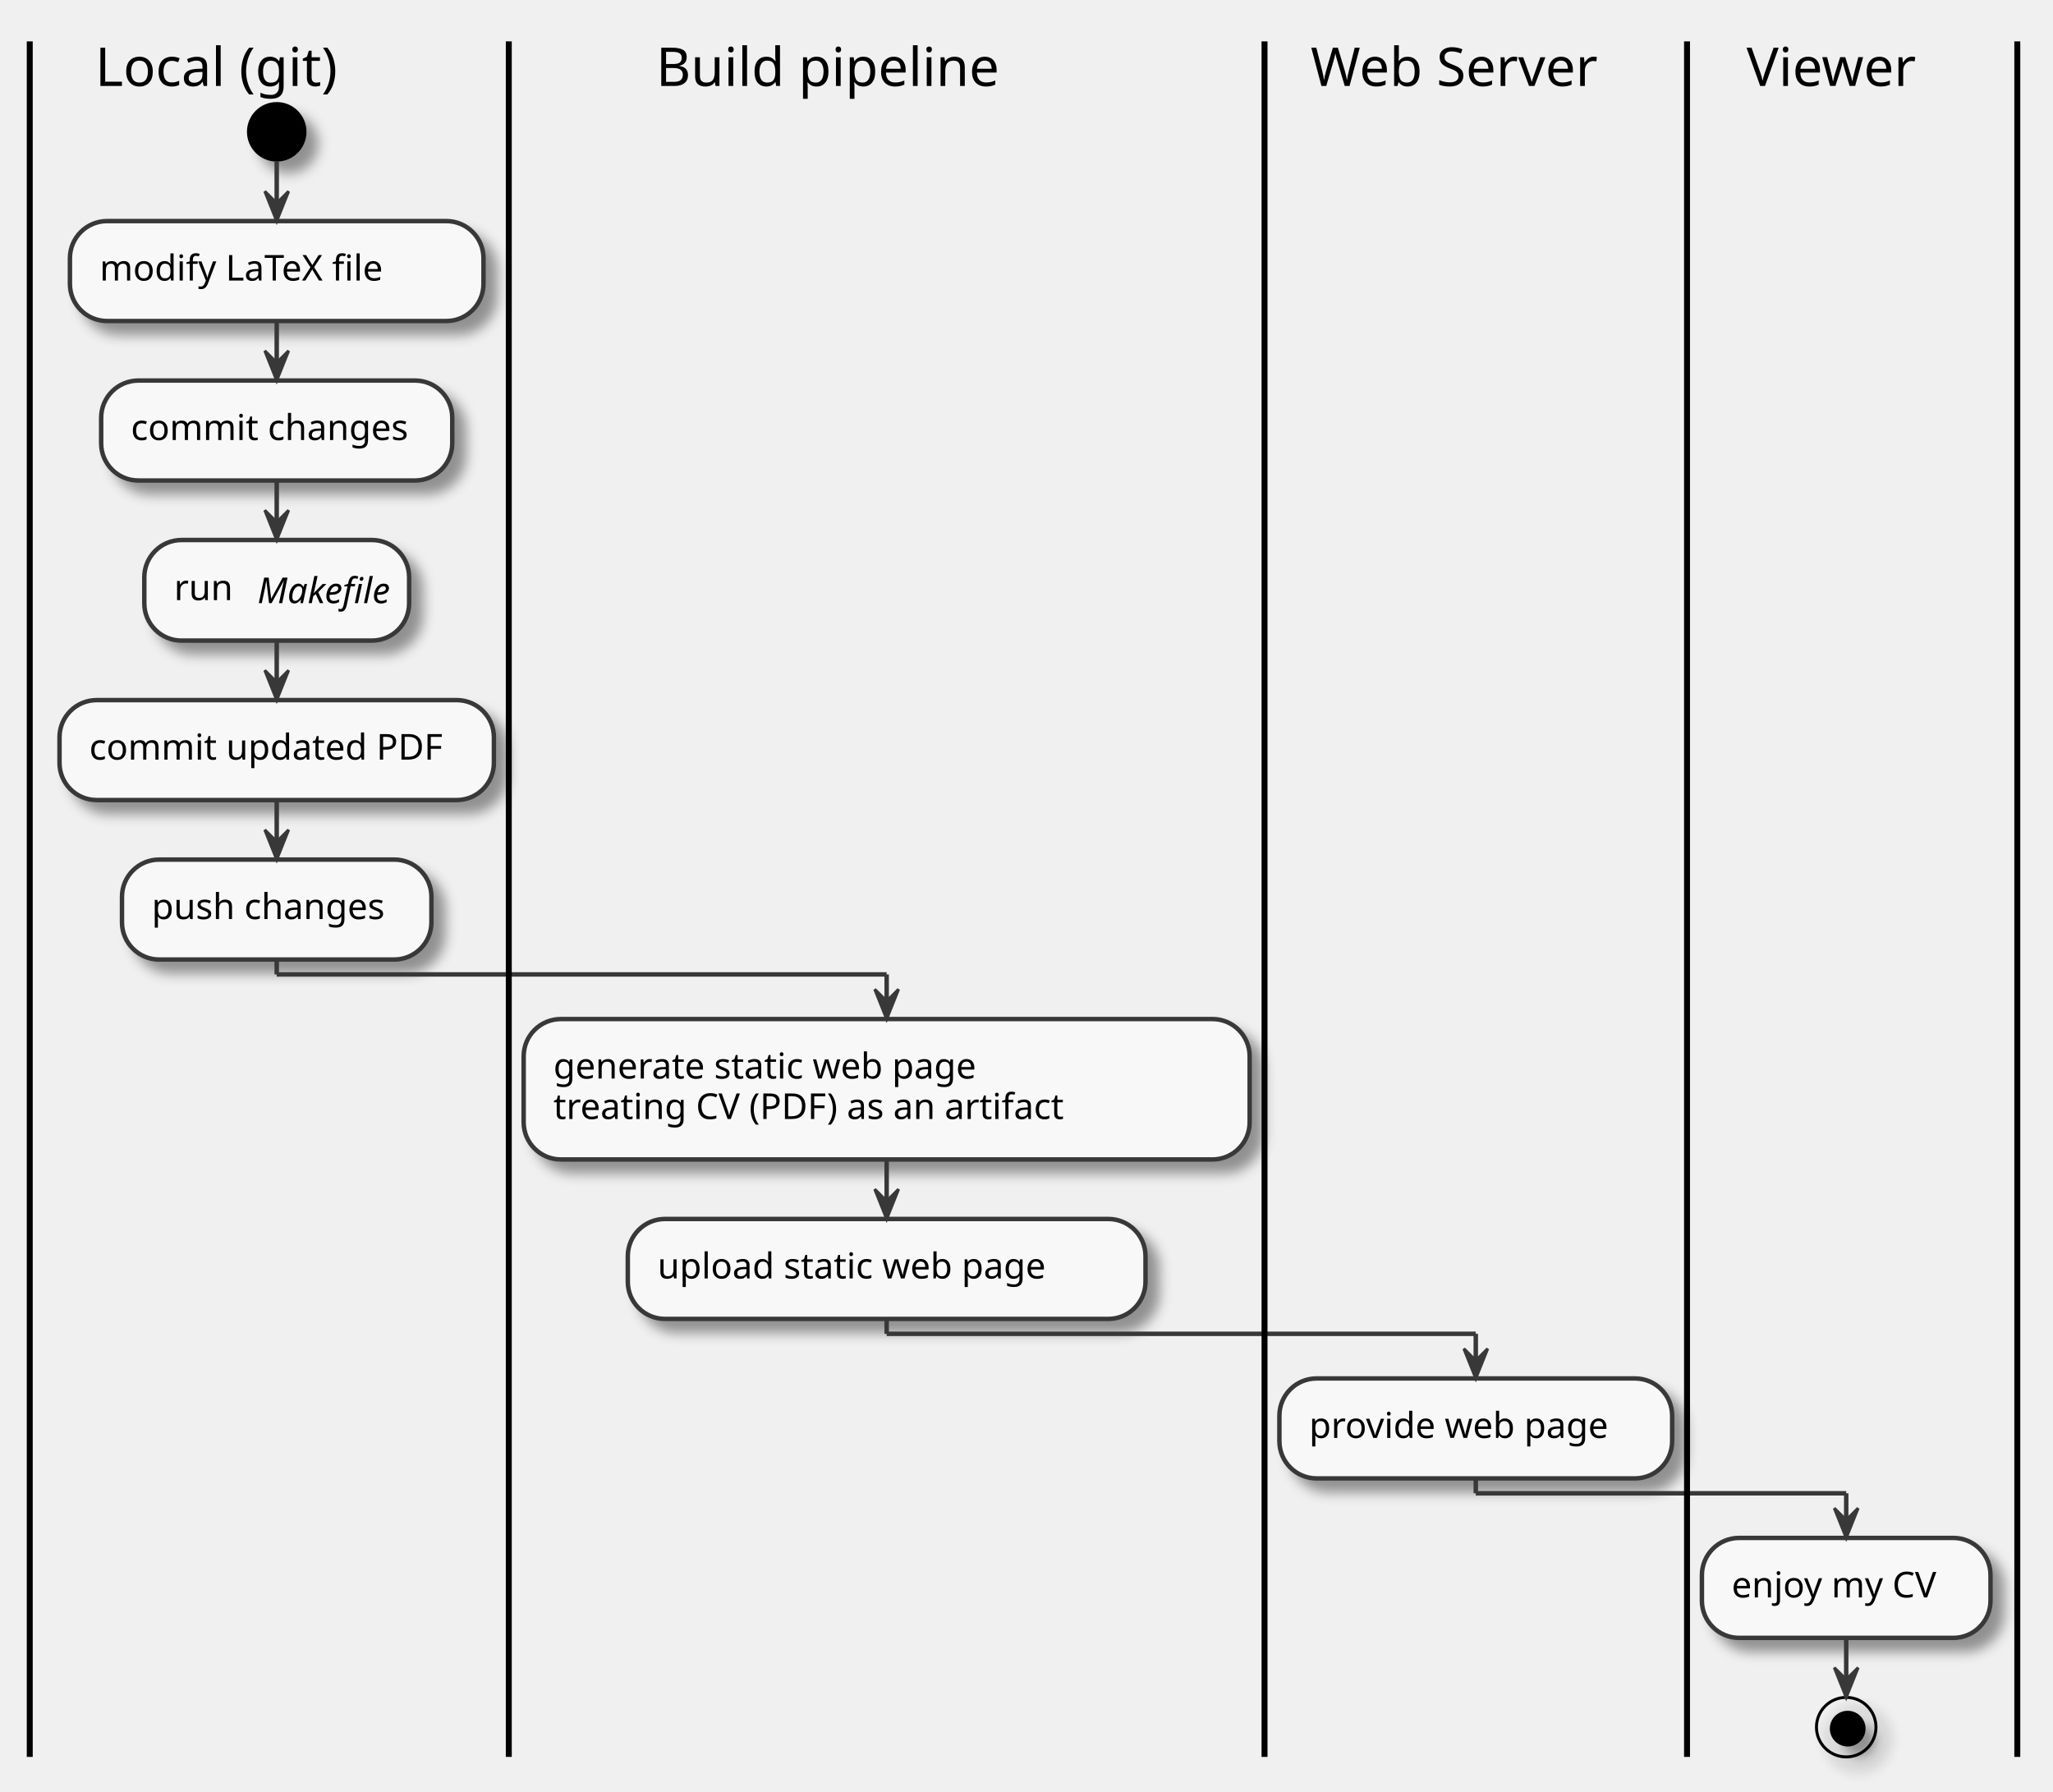
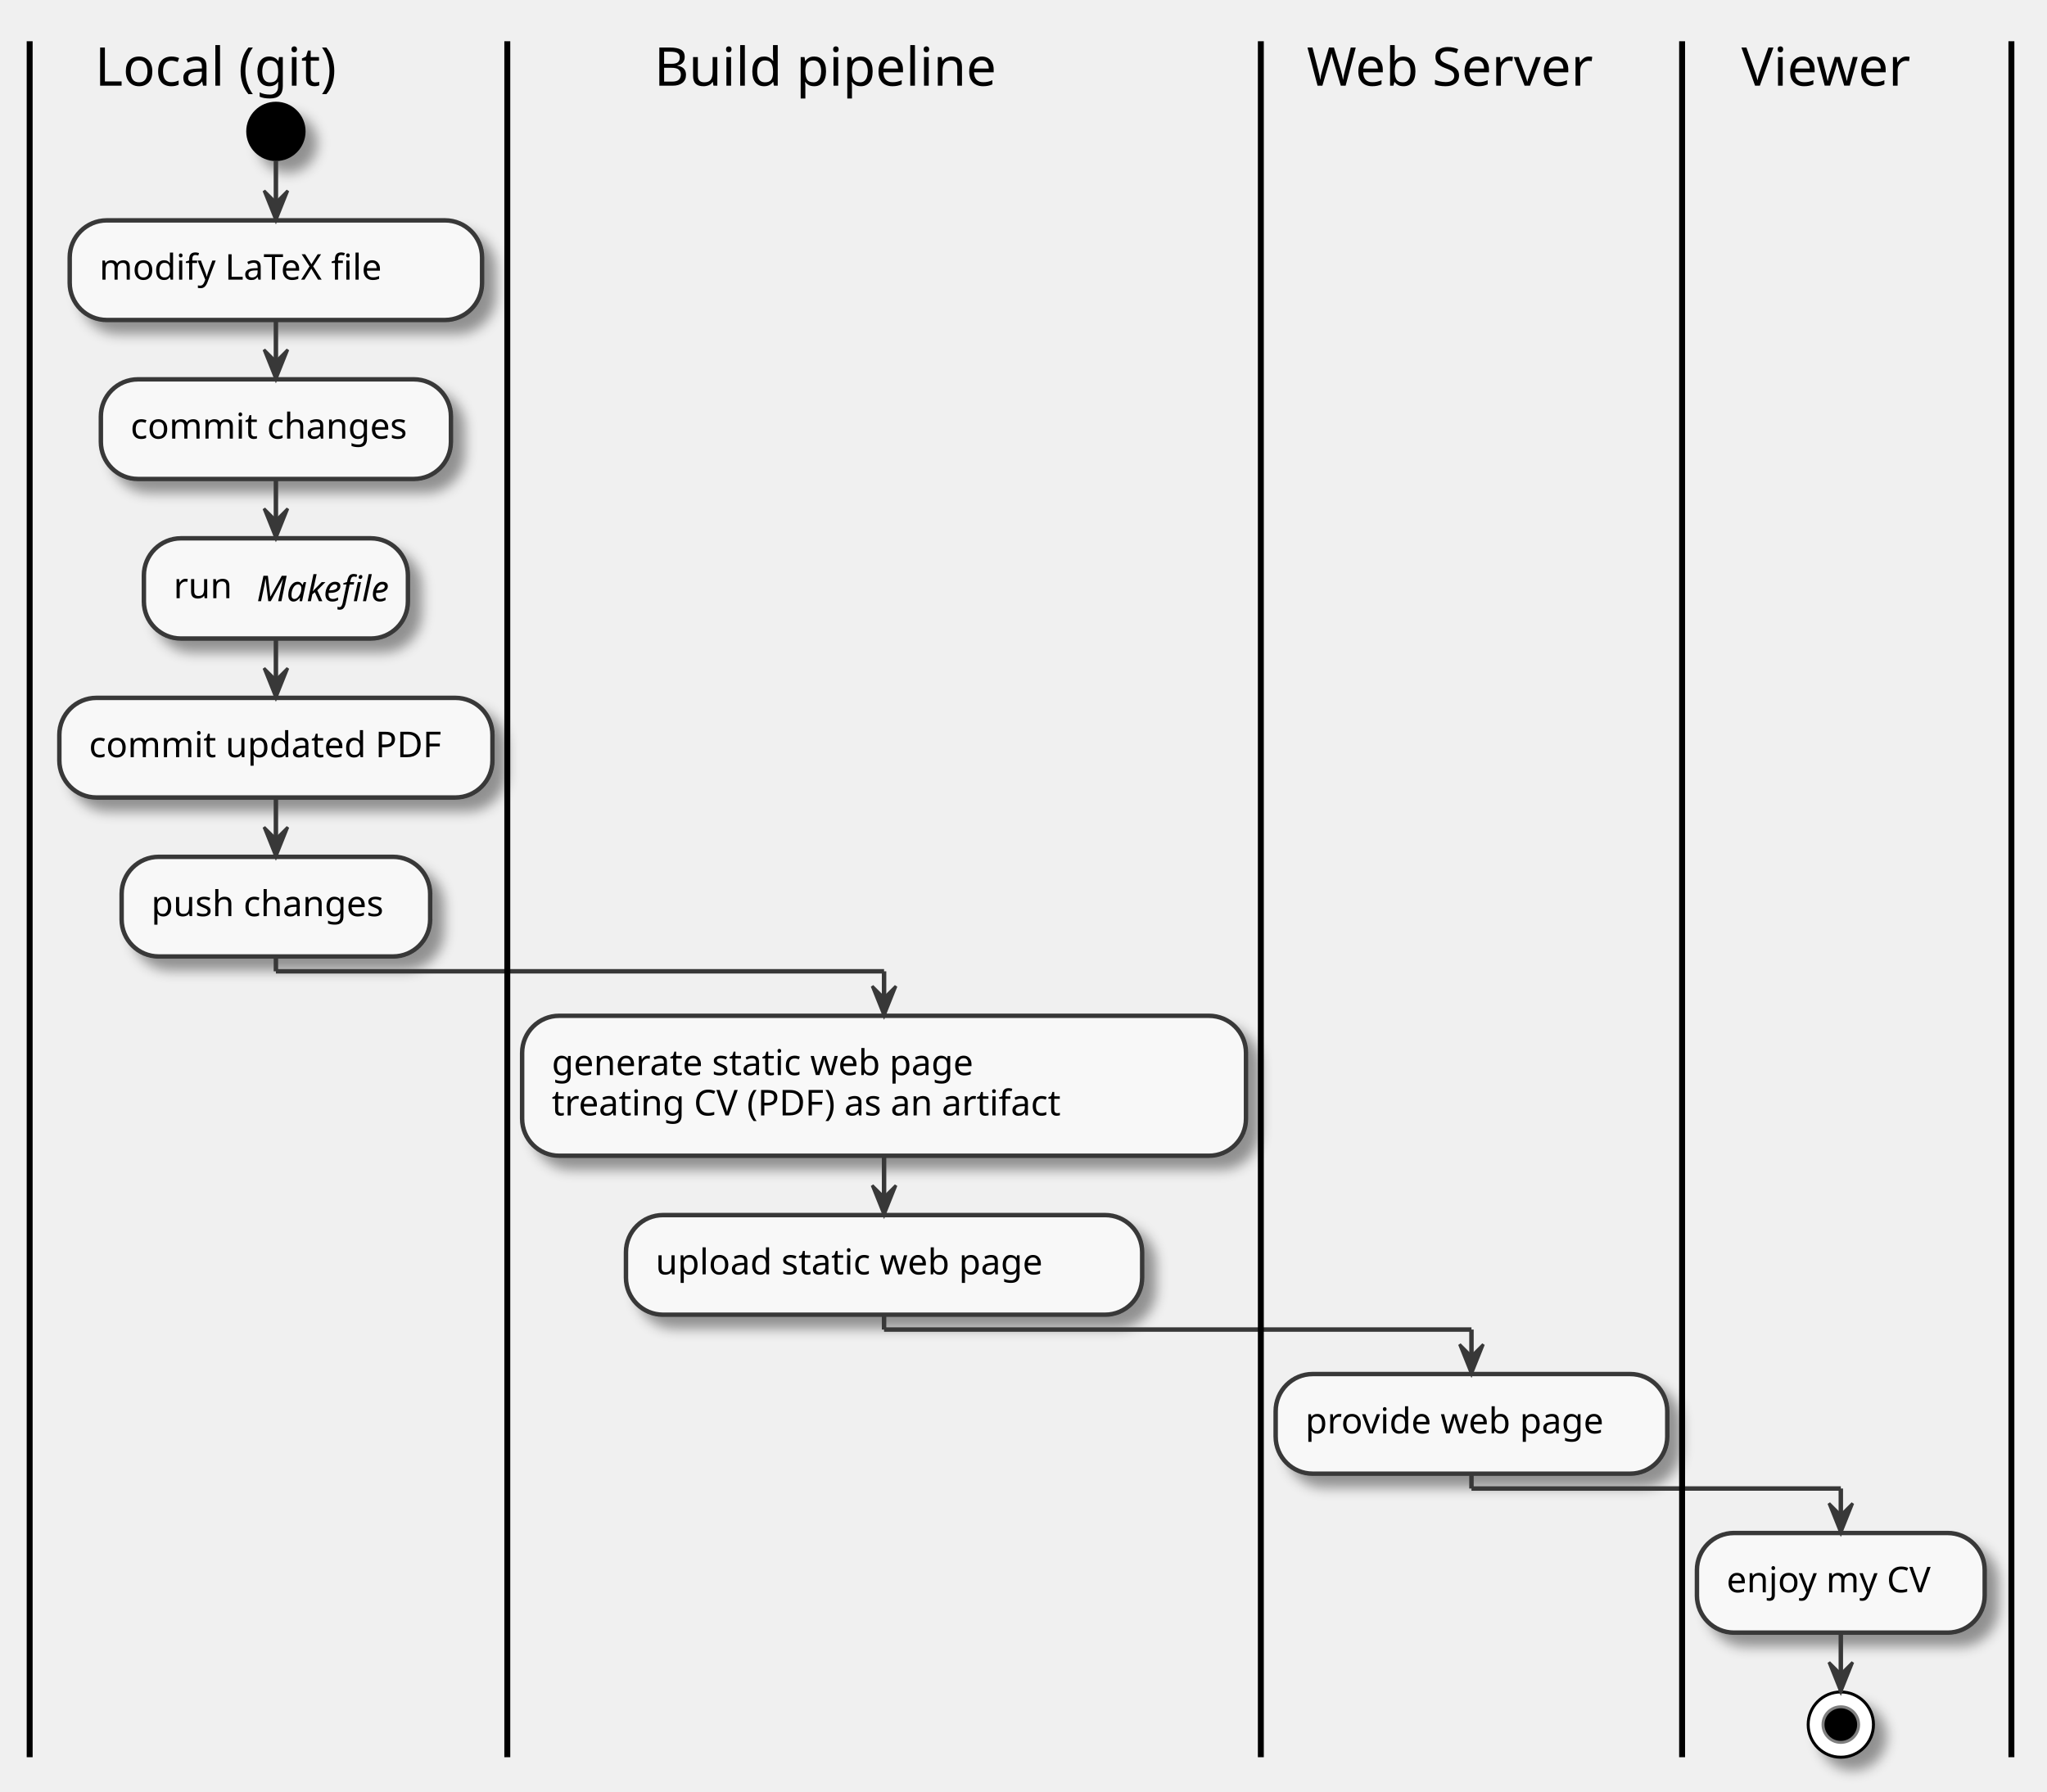
- <svg xmlns="http://www.w3.org/2000/svg" contentScriptType="application/ecmascript" contentStyleType="text/css" height="602px" preserveAspectRatio="none" style="width:690px;height:602px;" version="1.1" viewBox="0 0 690 602" width="690px" zoomAndPan="magnify">
+ <svg xmlns="http://www.w3.org/2000/svg" contentScriptType="application/ecmascript" contentStyleType="text/css" height="604px" preserveAspectRatio="none" style="width:690px;height:604px;" version="1.1" viewBox="0 0 690 604" width="690px" zoomAndPan="magnify">
  <defs>
    <filter height="300%" id="f1lcr3u8ka2pq0" width="300%" x="-1" y="-1">
      <feGaussianBlur result="blurOut" stdDeviation="2.0" />
      <feColorMatrix in="blurOut" result="blurOut2" type="matrix" values="0 0 0 0 0 0 0 0 0 0 0 0 0 0 0 0 0 0 .4 0" />
      <feOffset dx="4.0" dy="4.0" in="blurOut2" result="blurOut3" />
      <feBlend in="SourceGraphic" in2="blurOut3" mode="normal" />
    </filter>
  </defs>
  <g>
    <ellipse cx="93" cy="44.296" fill="#000000" filter="url(#f1lcr3u8ka2pq0)" rx="10" ry="10" style="stroke: none; stroke-width: 1.0;" />
    <rect fill="#F8F8F8" filter="url(#f1lcr3u8ka2pq0)" height="33.594" rx="12.5" ry="12.5" style="stroke: #383838; stroke-width: 1.5;" width="139" x="23.5" y="74.296" />
    <text fill="#000000" font-family="sans-serif" font-size="12" lengthAdjust="spacingAndGlyphs" textLength="119" x="33.5" y="94.286">modify LaTeX file</text>
    <rect fill="#F8F8F8" filter="url(#f1lcr3u8ka2pq0)" height="33.594" rx="12.5" ry="12.5" style="stroke: #383838; stroke-width: 1.5;" width="118" x="34" y="127.89" />
    <text fill="#000000" font-family="sans-serif" font-size="12" lengthAdjust="spacingAndGlyphs" textLength="98" x="44" y="147.88">commit changes</text>
    <rect fill="#F8F8F8" filter="url(#f1lcr3u8ka2pq0)" height="33.799" rx="12.5" ry="12.5" style="stroke: #383838; stroke-width: 1.5;" width="89" x="48.5" y="181.483" />
    <text fill="#000000" font-family="sans-serif" font-size="12" lengthAdjust="spacingAndGlyphs" textLength="21" x="58.5" y="201.679">run</text>
    <text fill="#000000" font-family="sans-serif" font-size="12" font-style="italic" lengthAdjust="spacingAndGlyphs" textLength="41" x="86.5" y="202.686">Makefile</text>
    <rect fill="#F8F8F8" filter="url(#f1lcr3u8ka2pq0)" height="33.594" rx="12.5" ry="12.5" style="stroke: #383838; stroke-width: 1.5;" width="146" x="20" y="235.282" />
    <text fill="#000000" font-family="sans-serif" font-size="12" lengthAdjust="spacingAndGlyphs" textLength="126" x="30" y="255.273">commit updated PDF</text>
    <rect fill="#F8F8F8" filter="url(#f1lcr3u8ka2pq0)" height="33.594" rx="12.5" ry="12.5" style="stroke: #383838; stroke-width: 1.5;" width="104" x="41" y="288.876" />
    <text fill="#000000" font-family="sans-serif" font-size="12" lengthAdjust="spacingAndGlyphs" textLength="84" x="51" y="308.866">push changes</text>
    <rect fill="#F8F8F8" filter="url(#f1lcr3u8ka2pq0)" height="47.188" rx="12.5" ry="12.5" style="stroke: #383838; stroke-width: 1.5;" width="244" x="176" y="342.47" />
    <text fill="#000000" font-family="sans-serif" font-size="12" lengthAdjust="spacingAndGlyphs" textLength="168" x="186" y="362.46">generate static web page</text>
    <text fill="#000000" font-family="sans-serif" font-size="12" lengthAdjust="spacingAndGlyphs" textLength="224" x="186" y="376.054">treating CV (PDF) as an artifact</text>
    <rect fill="#F8F8F8" filter="url(#f1lcr3u8ka2pq0)" height="33.594" rx="12.5" ry="12.5" style="stroke: #383838; stroke-width: 1.5;" width="174" x="211" y="409.657" />
    <text fill="#000000" font-family="sans-serif" font-size="12" lengthAdjust="spacingAndGlyphs" textLength="154" x="221" y="429.647">upload static web page</text>
    <rect fill="#F8F8F8" filter="url(#f1lcr3u8ka2pq0)" height="33.594" rx="12.5" ry="12.5" style="stroke: #383838; stroke-width: 1.5;" width="132" x="430" y="463.251" />
    <text fill="#000000" font-family="sans-serif" font-size="12" lengthAdjust="spacingAndGlyphs" textLength="112" x="440" y="483.241">provide web page</text>
    <rect fill="#F8F8F8" filter="url(#f1lcr3u8ka2pq0)" height="33.594" rx="12.5" ry="12.5" style="stroke: #383838; stroke-width: 1.5;" width="97" x="572" y="516.845" />
    <text fill="#000000" font-family="sans-serif" font-size="12" lengthAdjust="spacingAndGlyphs" textLength="77" x="582" y="536.835">enjoy my CV</text>
-     <ellipse cx="620.5" cy="580.438" fill="none" filter="url(#f1lcr3u8ka2pq0)" rx="10" ry="10" style="stroke: #000000; stroke-width: 1.0;" />
-     <ellipse cx="621" cy="580.938" fill="#000000" filter="url(#f1lcr3u8ka2pq0)" rx="6" ry="6" style="stroke: none; stroke-width: 1.0;" />
+     <ellipse cx="620.5" cy="581.438" fill="#FFFFFF" filter="url(#f1lcr3u8ka2pq0)" rx="11" ry="11" style="stroke: #000000; stroke-width: 1.0;" />
+     <ellipse cx="620.5" cy="581.438" fill="#000000" rx="6" ry="6" style="stroke: #7F7F7F; stroke-width: 1.0;" />
    <line style="stroke: #383838; stroke-width: 1.5;" x1="93" x2="93" y1="54.296" y2="74.296" />
    <polygon fill="#383838" points="89,64.296,93,74.296,97,64.296,93,68.296" style="stroke: #383838; stroke-width: 1.0;" />
    <line style="stroke: #383838; stroke-width: 1.5;" x1="93" x2="93" y1="107.89" y2="127.89" />
    <polygon fill="#383838" points="89,117.89,93,127.89,97,117.89,93,121.89" style="stroke: #383838; stroke-width: 1.0;" />
    <line style="stroke: #383838; stroke-width: 1.5;" x1="93" x2="93" y1="161.483" y2="181.483" />
    <polygon fill="#383838" points="89,171.483,93,181.483,97,171.483,93,175.483" style="stroke: #383838; stroke-width: 1.0;" />
    <line style="stroke: #383838; stroke-width: 1.5;" x1="93" x2="93" y1="215.282" y2="235.282" />
    <polygon fill="#383838" points="89,225.282,93,235.282,97,225.282,93,229.282" style="stroke: #383838; stroke-width: 1.0;" />
    <line style="stroke: #383838; stroke-width: 1.5;" x1="93" x2="93" y1="268.876" y2="288.876" />
    <polygon fill="#383838" points="89,278.876,93,288.876,97,278.876,93,282.876" style="stroke: #383838; stroke-width: 1.0;" />
    <line style="stroke: #383838; stroke-width: 1.5;" x1="298" x2="298" y1="389.657" y2="409.657" />
    <polygon fill="#383838" points="294,399.657,298,409.657,302,399.657,298,403.657" style="stroke: #383838; stroke-width: 1.0;" />
    <line style="stroke: #383838; stroke-width: 1.5;" x1="620.5" x2="620.5" y1="550.438" y2="570.438" />
    <polygon fill="#383838" points="616.5,560.438,620.5,570.438,624.5,560.438,620.5,564.438" style="stroke: #383838; stroke-width: 1.0;" />
    <line style="stroke: #383838; stroke-width: 1.5;" x1="93" x2="93" y1="322.47" y2="327.47" />
    <line style="stroke: #383838; stroke-width: 1.5;" x1="93" x2="298" y1="327.47" y2="327.47" />
    <line style="stroke: #383838; stroke-width: 1.5;" x1="298" x2="298" y1="327.47" y2="342.47" />
    <polygon fill="#383838" points="294,332.47,298,342.47,302,332.47,298,336.47" style="stroke: #383838; stroke-width: 1.0;" />
    <line style="stroke: #383838; stroke-width: 1.5;" x1="298" x2="298" y1="443.251" y2="448.251" />
    <line style="stroke: #383838; stroke-width: 1.5;" x1="298" x2="496" y1="448.251" y2="448.251" />
    <line style="stroke: #383838; stroke-width: 1.5;" x1="496" x2="496" y1="448.251" y2="463.251" />
    <polygon fill="#383838" points="492,453.251,496,463.251,500,453.251,496,457.251" style="stroke: #383838; stroke-width: 1.0;" />
    <line style="stroke: #383838; stroke-width: 1.5;" x1="496" x2="496" y1="496.845" y2="501.845" />
    <line style="stroke: #383838; stroke-width: 1.5;" x1="496" x2="620.5" y1="501.845" y2="501.845" />
    <line style="stroke: #383838; stroke-width: 1.5;" x1="620.5" x2="620.5" y1="501.845" y2="516.845" />
    <polygon fill="#383838" points="616.5,506.845,620.5,516.845,624.5,506.845,620.5,510.845" style="stroke: #383838; stroke-width: 1.0;" />
    <text fill="#000000" font-family="sans-serif" font-size="18" lengthAdjust="spacingAndGlyphs" textLength="121" x="32" y="28.891">Local (git)</text>
    <text fill="#000000" font-family="sans-serif" font-size="18" lengthAdjust="spacingAndGlyphs" textLength="154" x="220.5" y="28.891">Build pipeline</text>
    <text fill="#000000" font-family="sans-serif" font-size="18" lengthAdjust="spacingAndGlyphs" textLength="110" x="440.5" y="28.891">Web Server</text>
    <text fill="#000000" font-family="sans-serif" font-size="18" lengthAdjust="spacingAndGlyphs" textLength="66" x="587" y="28.891">Viewer</text>
-     <line style="stroke: #000000; stroke-width: 2.0;" x1="10" x2="10" y1="13.905" y2="590.438" />
-     <line style="stroke: #000000; stroke-width: 2.0;" x1="171" x2="171" y1="13.905" y2="590.438" />
-     <line style="stroke: #000000; stroke-width: 2.0;" x1="425" x2="425" y1="13.905" y2="590.438" />
-     <line style="stroke: #000000; stroke-width: 2.0;" x1="567" x2="567" y1="13.905" y2="590.438" />
-     <line style="stroke: #000000; stroke-width: 2.0;" x1="678" x2="678" y1="13.905" y2="590.438" />
+     <line style="stroke: #000000; stroke-width: 2.0;" x1="10" x2="10" y1="13.905" y2="592.438" />
+     <line style="stroke: #000000; stroke-width: 2.0;" x1="171" x2="171" y1="13.905" y2="592.438" />
+     <line style="stroke: #000000; stroke-width: 2.0;" x1="425" x2="425" y1="13.905" y2="592.438" />
+     <line style="stroke: #000000; stroke-width: 2.0;" x1="567" x2="567" y1="13.905" y2="592.438" />
+     <line style="stroke: #000000; stroke-width: 2.0;" x1="678" x2="678" y1="13.905" y2="592.438" />
  </g>
</svg>
